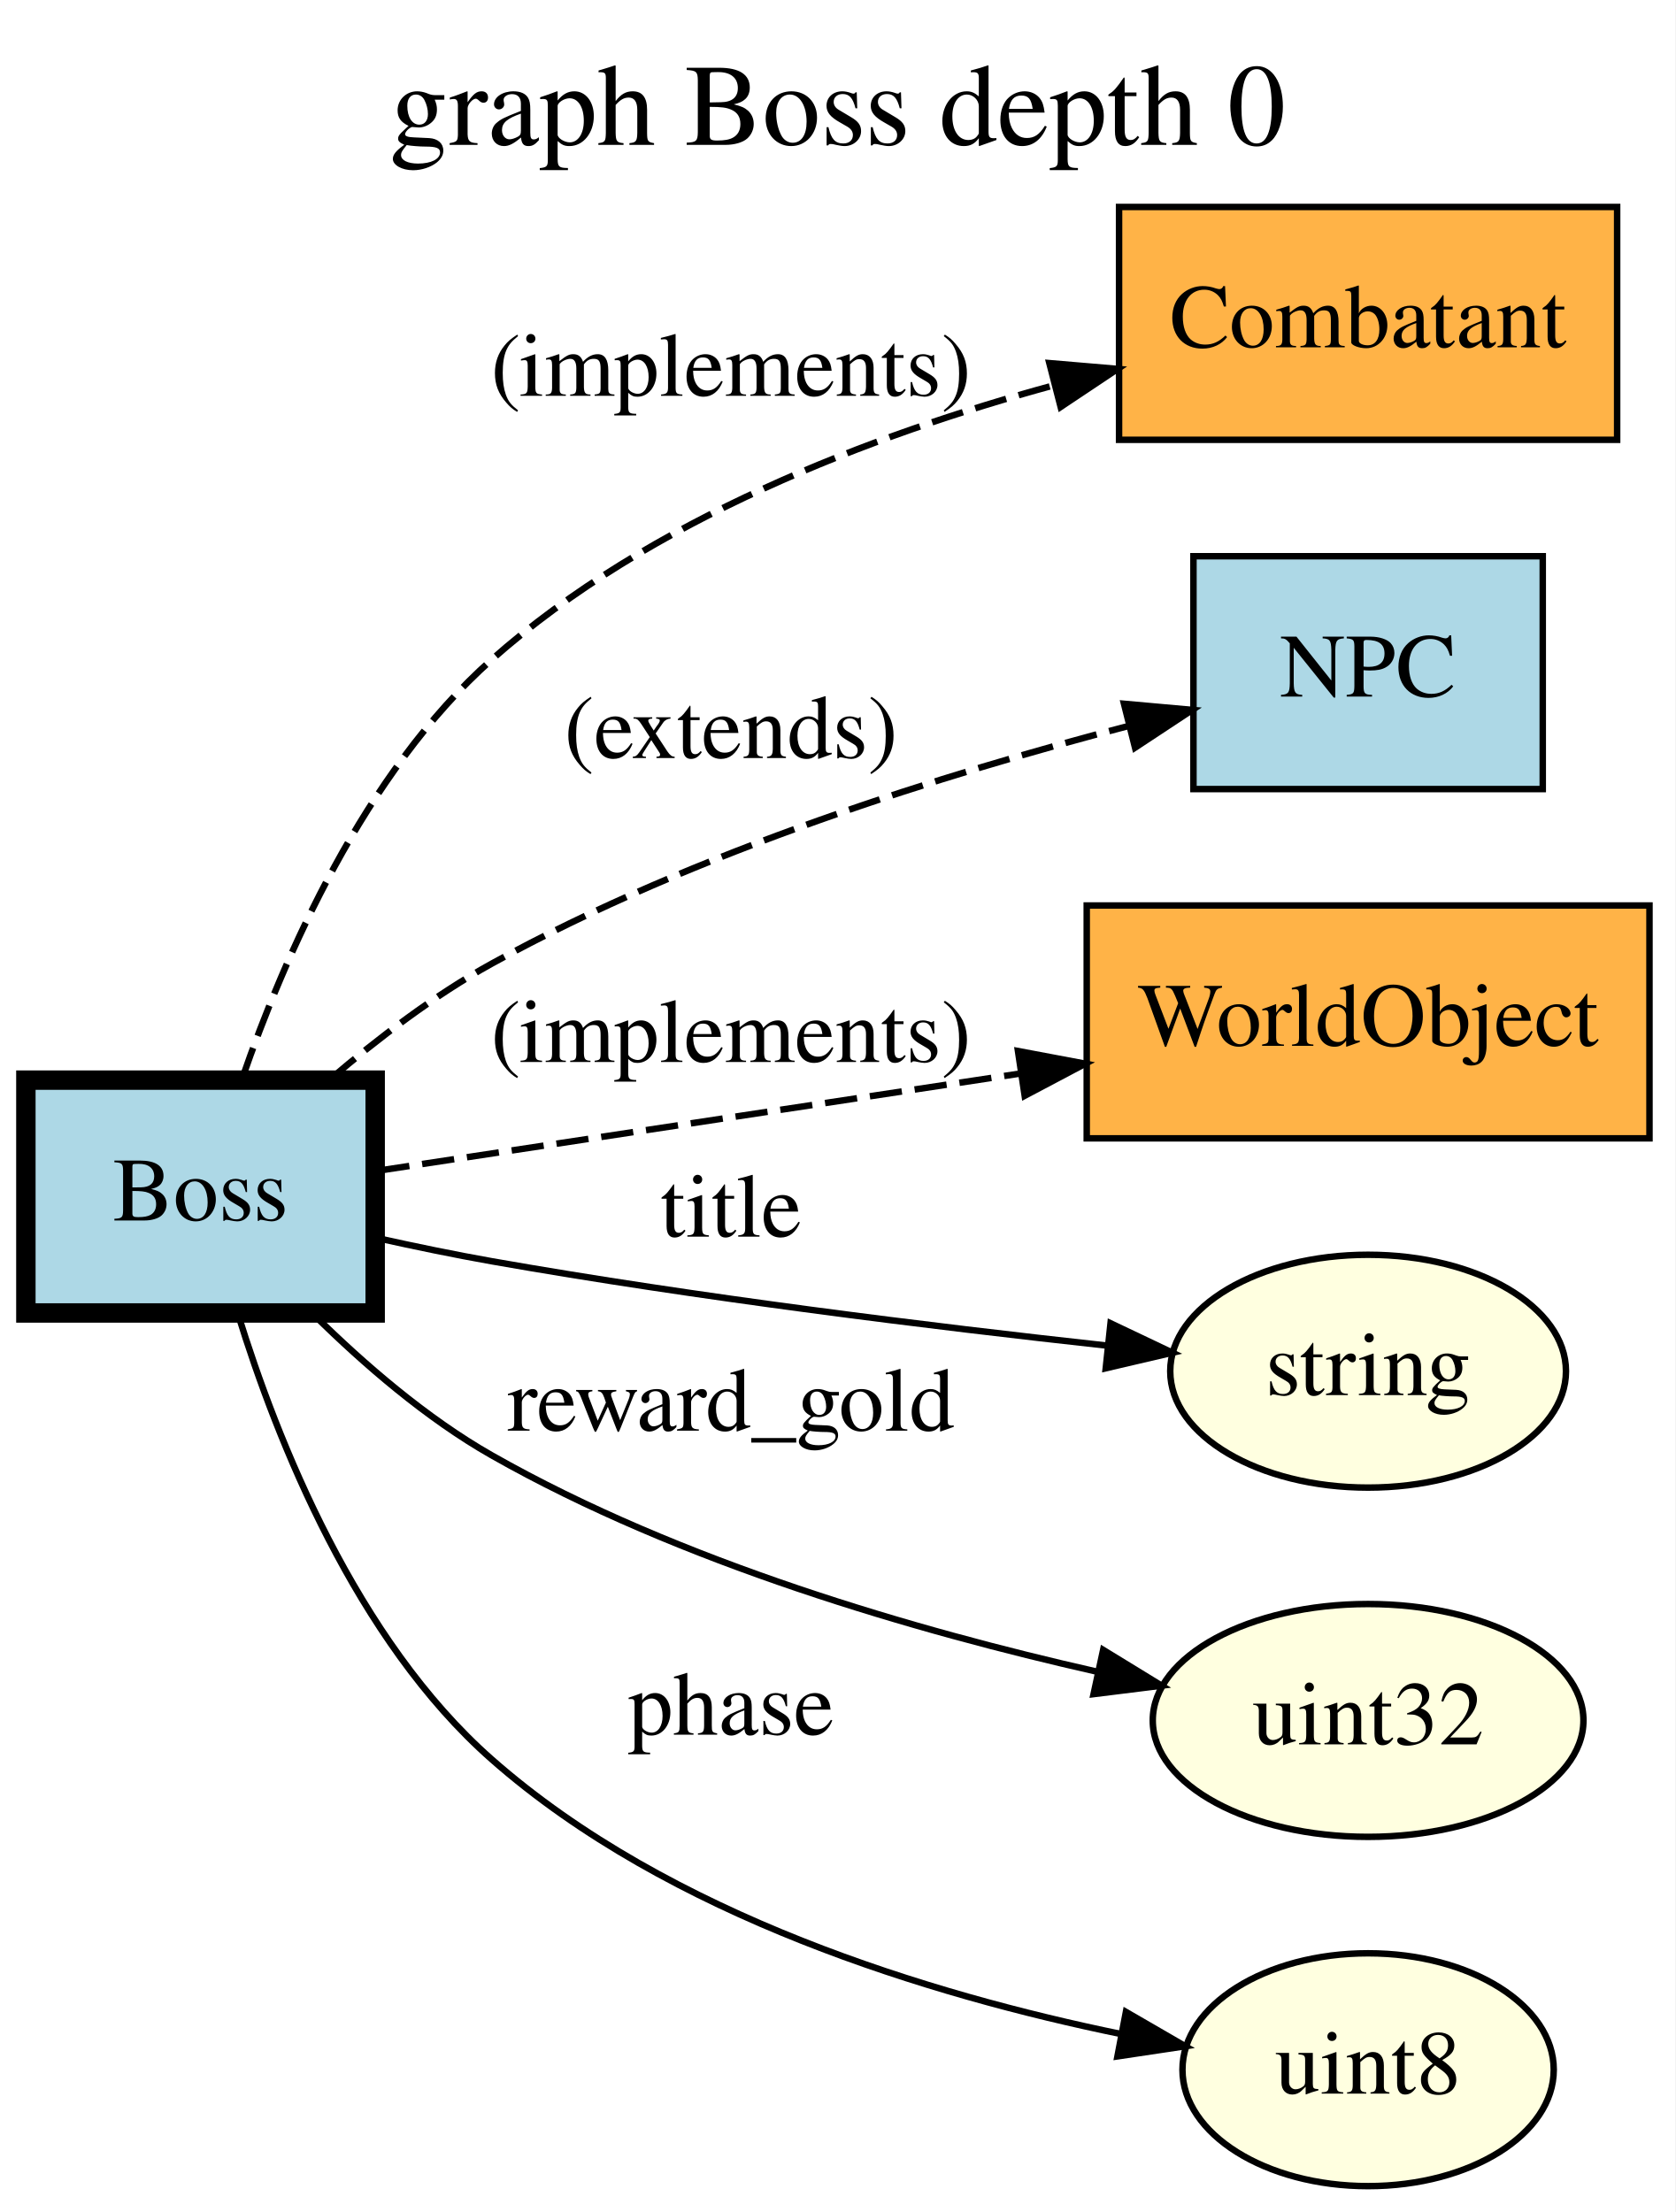
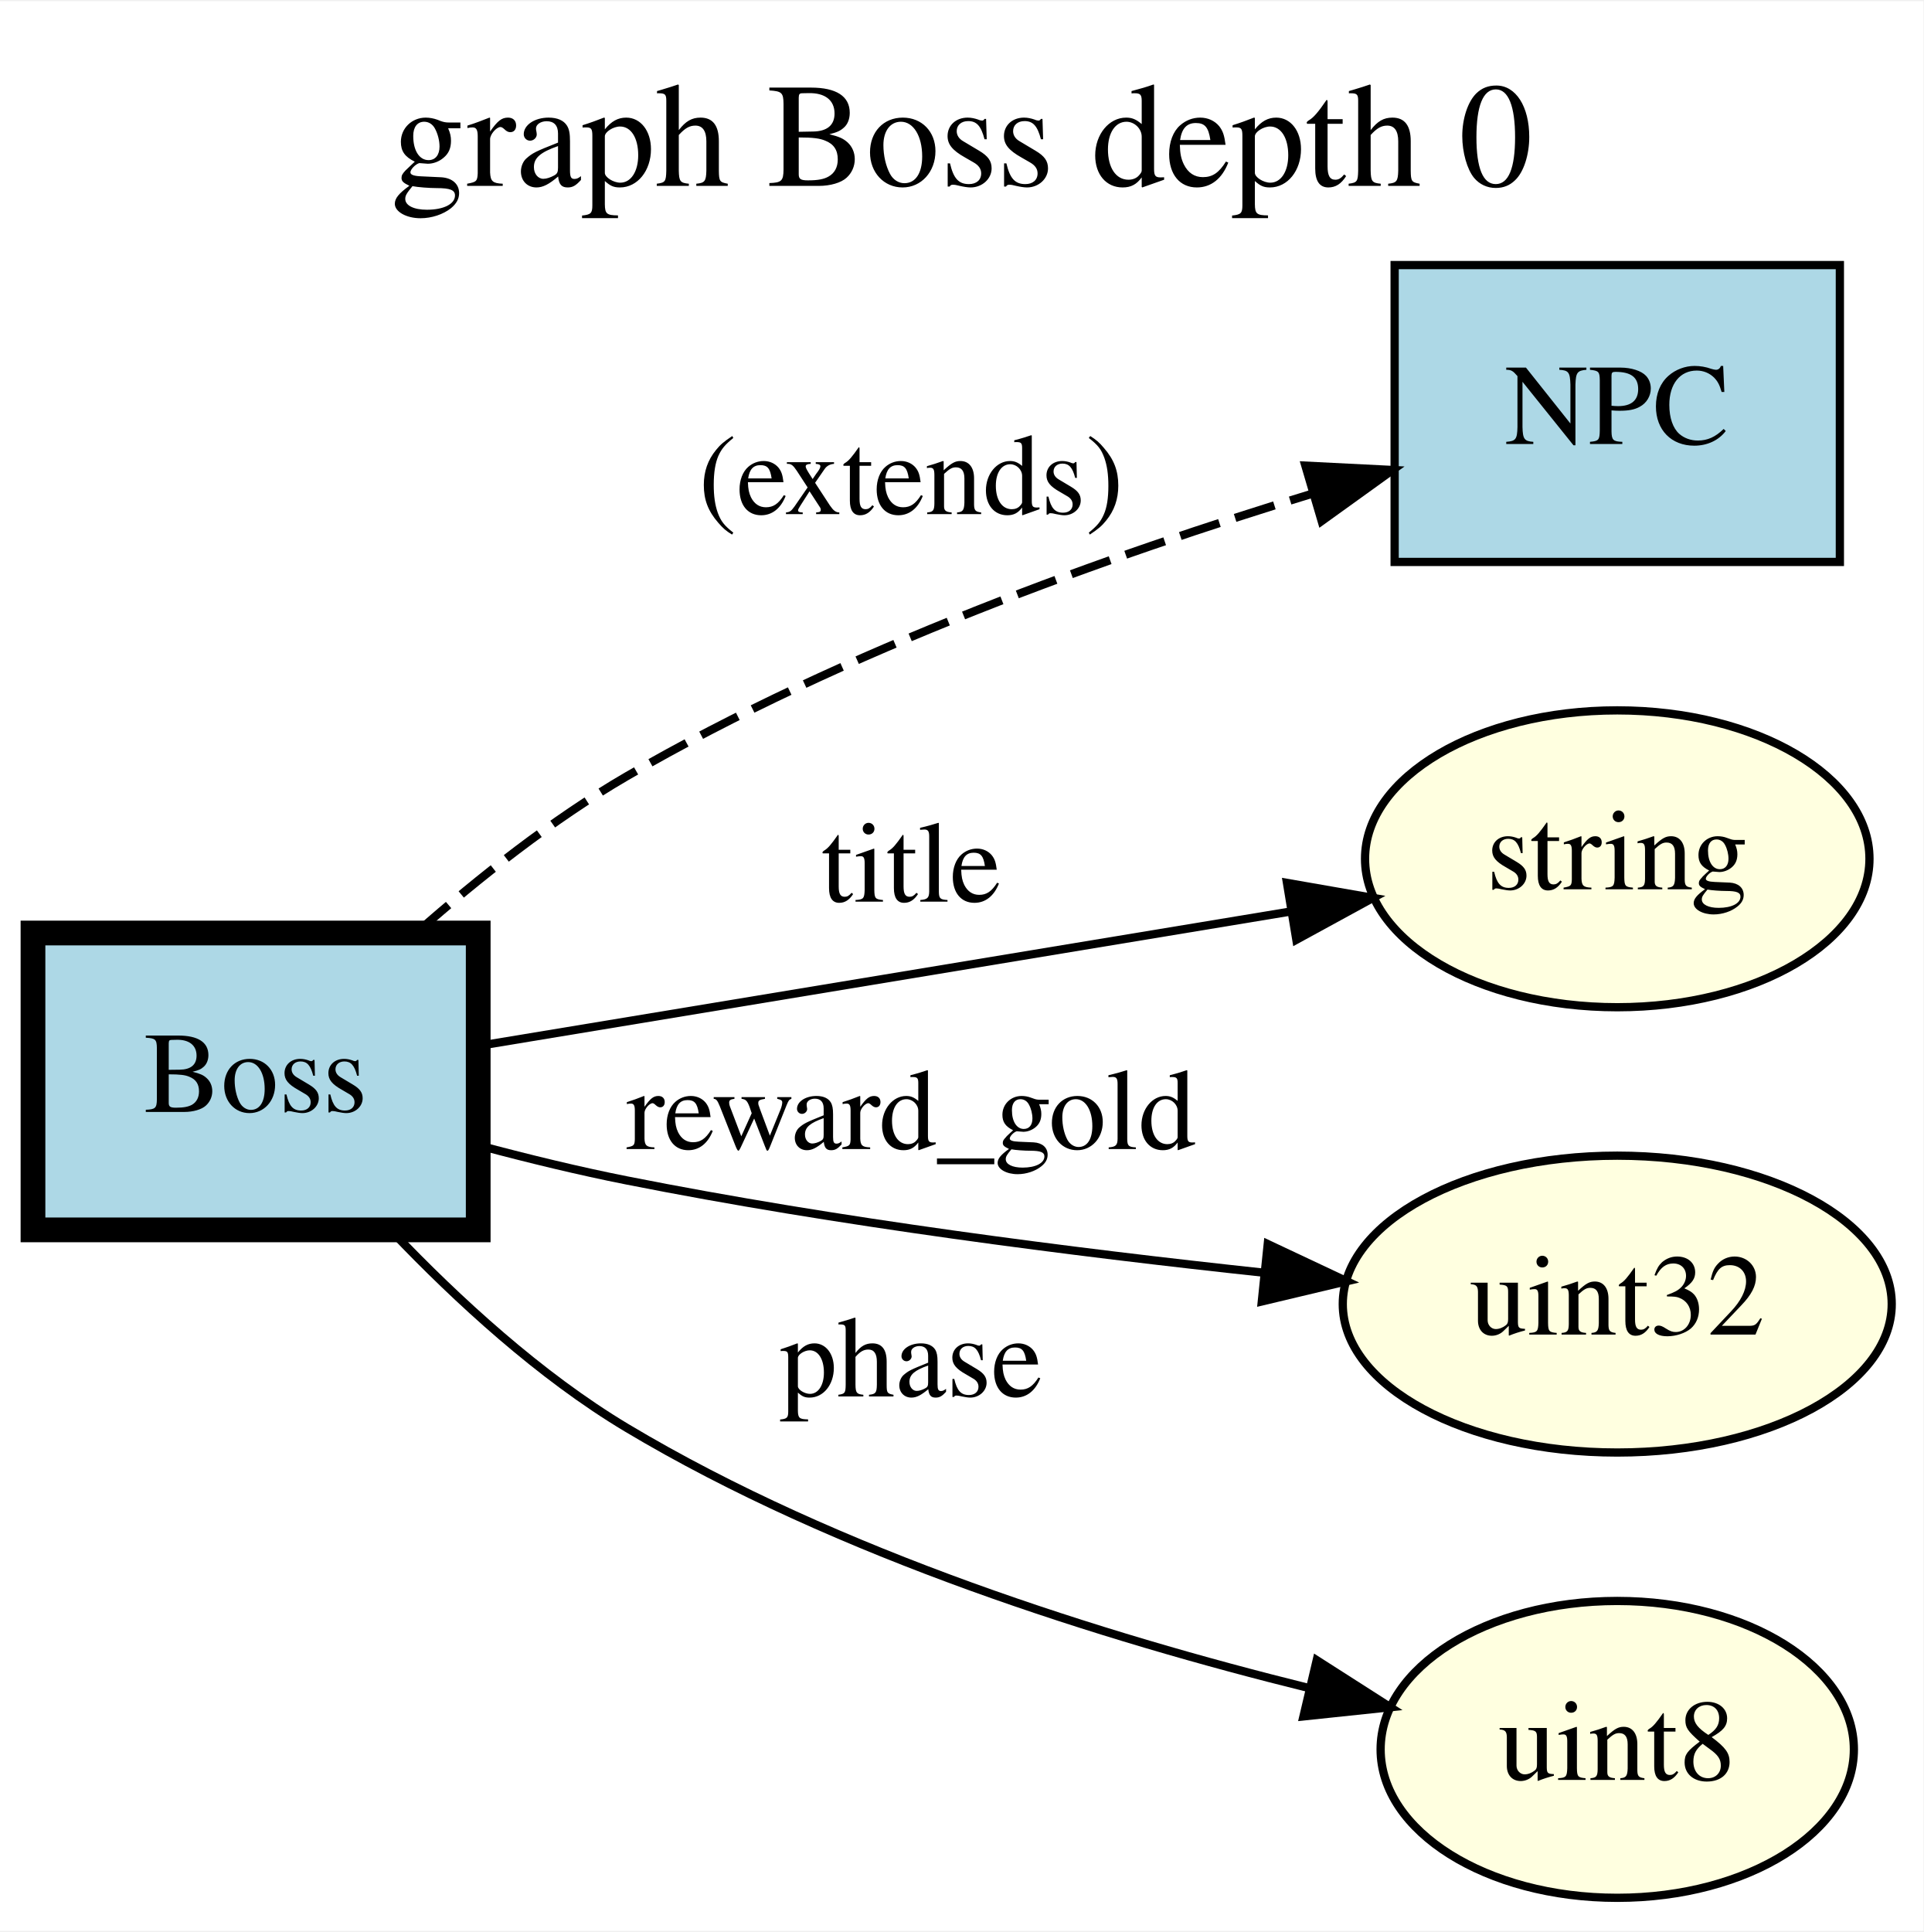
- <svg xmlns="http://www.w3.org/2000/svg" width="259pt" height="342pt" viewBox="0.00 0.00 259.00 342.00">
-   <g id="graph0" class="graph" transform="scale(1 1) rotate(0) translate(4 338)">
-     <polygon fill="white" stroke="transparent" points="-4,4 -4,-338 255,-338 255,4 -4,4" />
-     <text text-anchor="middle" x="125.5" y="-315.6" font-family="Times,serif" font-size="18.00">graph Boss depth 0</text>
+ <svg xmlns="http://www.w3.org/2000/svg" width="233pt" height="234pt" viewBox="0.00 0.00 233.29 234.00">
+   <g id="graph0" class="graph" transform="scale(1 1) rotate(0) translate(4 230)">
+     <polygon fill="white" stroke="transparent" points="-4,4 -4,-230 229.29,-230 229.29,4 -4,4" />
+     <text text-anchor="middle" x="112.65" y="-207.6" font-family="Times,serif" font-size="18.00">graph Boss depth 0</text>
    <g id="node1" class="node">
-       <polygon fill="#add8e6" stroke="black" stroke-width="3" points="54,-171 0,-171 0,-135 54,-135 54,-171" />
-       <text text-anchor="middle" x="27" y="-149.3" font-family="Times,serif" font-size="14.00">Boss</text>
+       <polygon fill="#add8e6" stroke="black" stroke-width="3" points="54,-117 0,-117 0,-81 54,-81 54,-117" />
+       <text text-anchor="middle" x="27" y="-95.3" font-family="Times,serif" font-size="14.00">Boss</text>
    </g>
    <g id="node2" class="node">
-       <polygon fill="#ffb347" stroke="black" points="246,-306 169,-306 169,-270 246,-270 246,-306" />
-       <text text-anchor="middle" x="207.5" y="-284.3" font-family="Times,serif" font-size="14.00">Combatant</text>
+       <polygon fill="#add8e6" stroke="black" points="219.15,-198 165.15,-198 165.15,-162 219.15,-162 219.15,-198" />
+       <text text-anchor="middle" x="192.15" y="-176.3" font-family="Times,serif" font-size="14.00">NPC</text>
    </g>
-     <g id="edge5" class="edge">
-       <path fill="none" stroke="black" stroke-dasharray="5,2" d="M33.45,-171.26C39.87,-189.88 52.24,-218.46 72,-236 96.43,-257.69 130.89,-270.78 158.82,-278.4" />
-       <polygon fill="black" stroke="black" points="158.22,-281.86 168.78,-280.96 159.97,-275.08 158.22,-281.86" />
-       <text text-anchor="middle" x="109" y="-276.8" font-family="Times,serif" font-size="14.00">(implements)</text>
+     <g id="edge4" class="edge">
+       <path fill="none" stroke="black" stroke-dasharray="5,2" d="M46.62,-117.13C54.08,-123.7 63.03,-130.78 72,-136 98.31,-151.29 130.87,-162.88 155.3,-170.32" />
+       <polygon fill="black" stroke="black" points="154.32,-173.68 164.9,-173.15 156.3,-166.96 154.32,-173.68" />
+       <text text-anchor="middle" x="106.5" y="-167.8" font-family="Times,serif" font-size="14.00">(extends)</text>
    </g>
    <g id="node3" class="node">
-       <polygon fill="#add8e6" stroke="black" points="234.5,-252 180.5,-252 180.5,-216 234.5,-216 234.5,-252" />
-       <text text-anchor="middle" x="207.5" y="-230.3" font-family="Times,serif" font-size="14.00">NPC</text>
+       <ellipse fill="#ffffe0" stroke="black" cx="192.15" cy="-126" rx="30.59" ry="18" />
+       <text text-anchor="middle" x="192.15" y="-122.3" font-family="Times,serif" font-size="14.00">string</text>
    </g>
-     <g id="edge4" class="edge">
-       <path fill="none" stroke="black" stroke-dasharray="5,2" d="M47.04,-171.13C54.41,-177.43 63.19,-184.14 72,-189 103.39,-206.32 142.59,-218.5 170.56,-225.78" />
-       <polygon fill="black" stroke="black" points="169.76,-229.19 180.32,-228.24 171.47,-222.4 169.76,-229.19" />
-       <text text-anchor="middle" x="109" y="-220.8" font-family="Times,serif" font-size="14.00">(extends)</text>
+     <g id="edge2" class="edge">
+       <path fill="none" stroke="black" d="M54.21,-103.34C80.72,-107.73 122,-114.56 152.31,-119.57" />
+       <polygon fill="black" stroke="black" points="152.09,-123.08 162.53,-121.26 153.23,-116.18 152.09,-123.08" />
+       <text text-anchor="middle" x="106.5" y="-120.8" font-family="Times,serif" font-size="14.00">title</text>
    </g>
    <g id="node4" class="node">
-       <polygon fill="#ffb347" stroke="black" points="251,-198 164,-198 164,-162 251,-162 251,-198" />
-       <text text-anchor="middle" x="207.5" y="-176.3" font-family="Times,serif" font-size="14.00">WorldObject</text>
+       <ellipse fill="#ffffe0" stroke="black" cx="192.15" cy="-72" rx="33.29" ry="18" />
+       <text text-anchor="middle" x="192.15" y="-68.3" font-family="Times,serif" font-size="14.00">uint32</text>
    </g>
-     <g id="edge6" class="edge">
-       <path fill="none" stroke="black" stroke-dasharray="5,2" d="M54.34,-156.98C80.33,-160.92 120.8,-167.04 153.47,-171.98" />
-       <polygon fill="black" stroke="black" points="153.37,-175.5 163.78,-173.54 154.41,-168.58 153.37,-175.5" />
-       <text text-anchor="middle" x="109" y="-173.8" font-family="Times,serif" font-size="14.00">(implements)</text>
+     <g id="edge3" class="edge">
+       <path fill="none" stroke="black" d="M54.38,-91.16C60.15,-89.62 66.25,-88.14 72,-87 97.45,-81.95 126.31,-78.27 149.25,-75.81" />
+       <polygon fill="black" stroke="black" points="149.76,-79.28 159.34,-74.77 149.04,-72.32 149.76,-79.28" />
+       <text text-anchor="middle" x="106.5" y="-90.8" font-family="Times,serif" font-size="14.00">reward_gold</text>
    </g>
    <g id="node5" class="node">
-       <ellipse fill="#ffffe0" stroke="black" cx="207.5" cy="-126" rx="30.59" ry="18" />
-       <text text-anchor="middle" x="207.5" y="-122.3" font-family="Times,serif" font-size="14.00">string</text>
-     </g>
-     <g id="edge2" class="edge">
-       <path fill="none" stroke="black" d="M54.44,-146.55C60.21,-145.27 66.29,-144.01 72,-143 103.82,-137.39 140.19,-132.91 167.08,-129.96" />
-       <polygon fill="black" stroke="black" points="167.68,-133.41 177.25,-128.86 166.94,-126.45 167.68,-133.41" />
-       <text text-anchor="middle" x="109" y="-146.8" font-family="Times,serif" font-size="14.00">title</text>
-     </g>
-     <g id="node6" class="node">
-       <ellipse fill="#ffffe0" stroke="black" cx="207.5" cy="-72" rx="33.29" ry="18" />
-       <text text-anchor="middle" x="207.5" y="-68.3" font-family="Times,serif" font-size="14.00">uint32</text>
-     </g>
-     <g id="edge3" class="edge">
-       <path fill="none" stroke="black" d="M44.56,-134.69C52.27,-127.08 61.95,-118.71 72,-113 101.17,-96.42 137.79,-85.83 165.45,-79.57" />
-       <polygon fill="black" stroke="black" points="166.54,-82.91 175.57,-77.38 165.06,-76.07 166.54,-82.91" />
-       <text text-anchor="middle" x="109" y="-116.8" font-family="Times,serif" font-size="14.00">reward_gold</text>
-     </g>
-     <g id="node7" class="node">
-       <ellipse fill="#ffffe0" stroke="black" cx="207.5" cy="-18" rx="28.7" ry="18" />
-       <text text-anchor="middle" x="207.5" y="-14.3" font-family="Times,serif" font-size="14.00">uint8</text>
+       <ellipse fill="#ffffe0" stroke="black" cx="192.15" cy="-18" rx="28.7" ry="18" />
+       <text text-anchor="middle" x="192.15" y="-14.3" font-family="Times,serif" font-size="14.00">uint8</text>
    </g>
    <g id="edge1" class="edge">
-       <path fill="none" stroke="black" d="M32.79,-134.84C38.83,-115.27 51.05,-84.47 72,-66 99.45,-41.8 139.95,-29.55 169.34,-23.51" />
-       <polygon fill="black" stroke="black" points="170.06,-26.94 179.23,-21.63 168.75,-20.06 170.06,-26.94" />
-       <text text-anchor="middle" x="109" y="-69.8" font-family="Times,serif" font-size="14.00">phase</text>
+       <path fill="none" stroke="black" d="M43.65,-80.7C51.47,-72.5 61.49,-63.29 72,-57 97.66,-41.65 130.09,-31.54 154.63,-25.47" />
+       <polygon fill="black" stroke="black" points="155.7,-28.82 164.63,-23.11 154.09,-22 155.7,-28.82" />
+       <text text-anchor="middle" x="106.5" y="-60.8" font-family="Times,serif" font-size="14.00">phase</text>
    </g>
  </g>
</svg>
